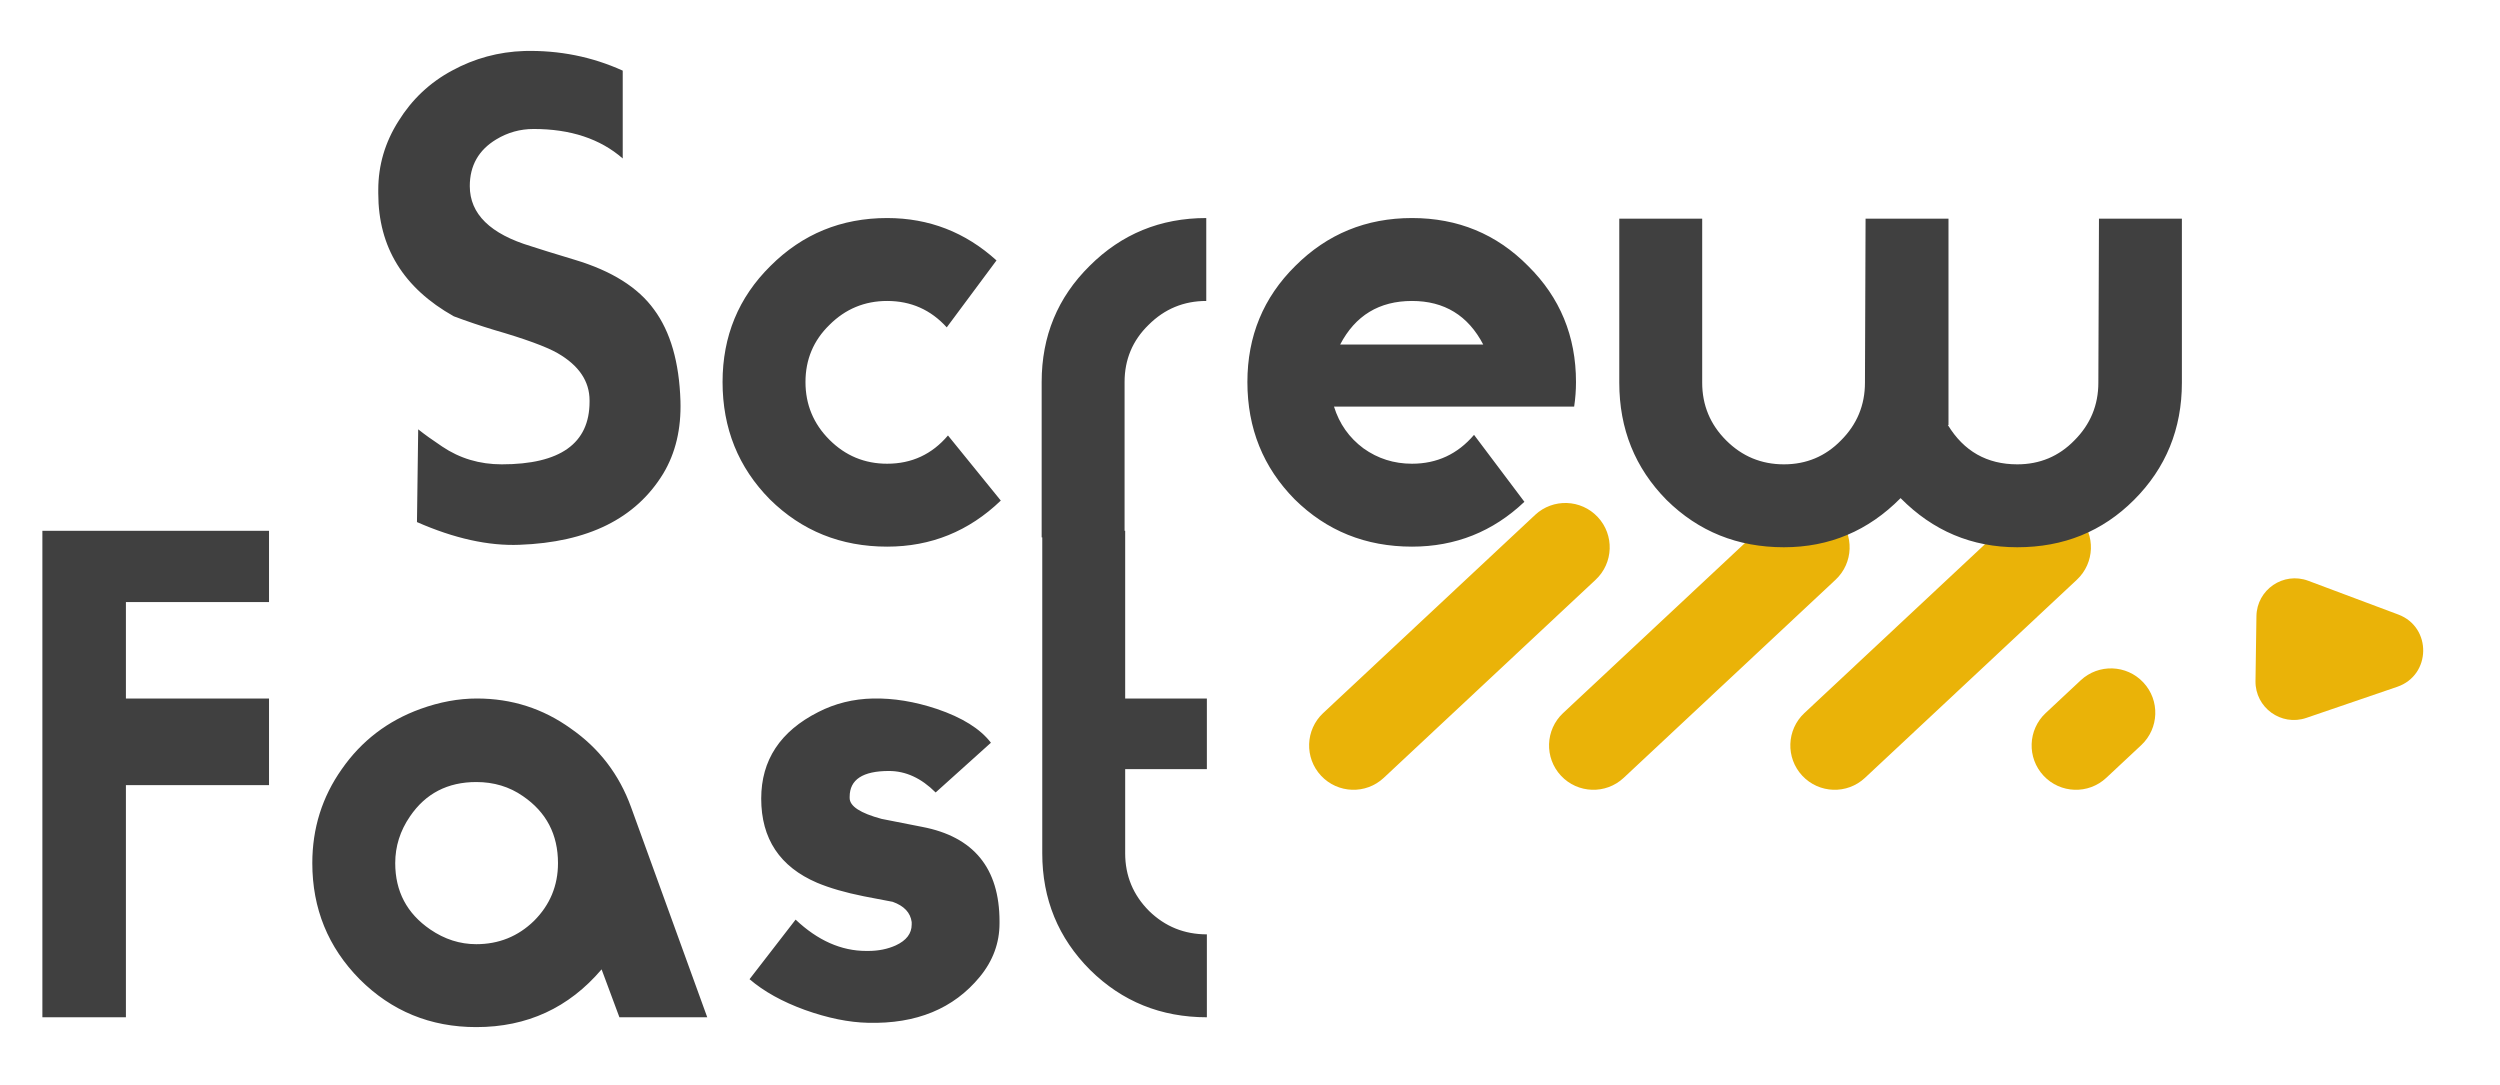
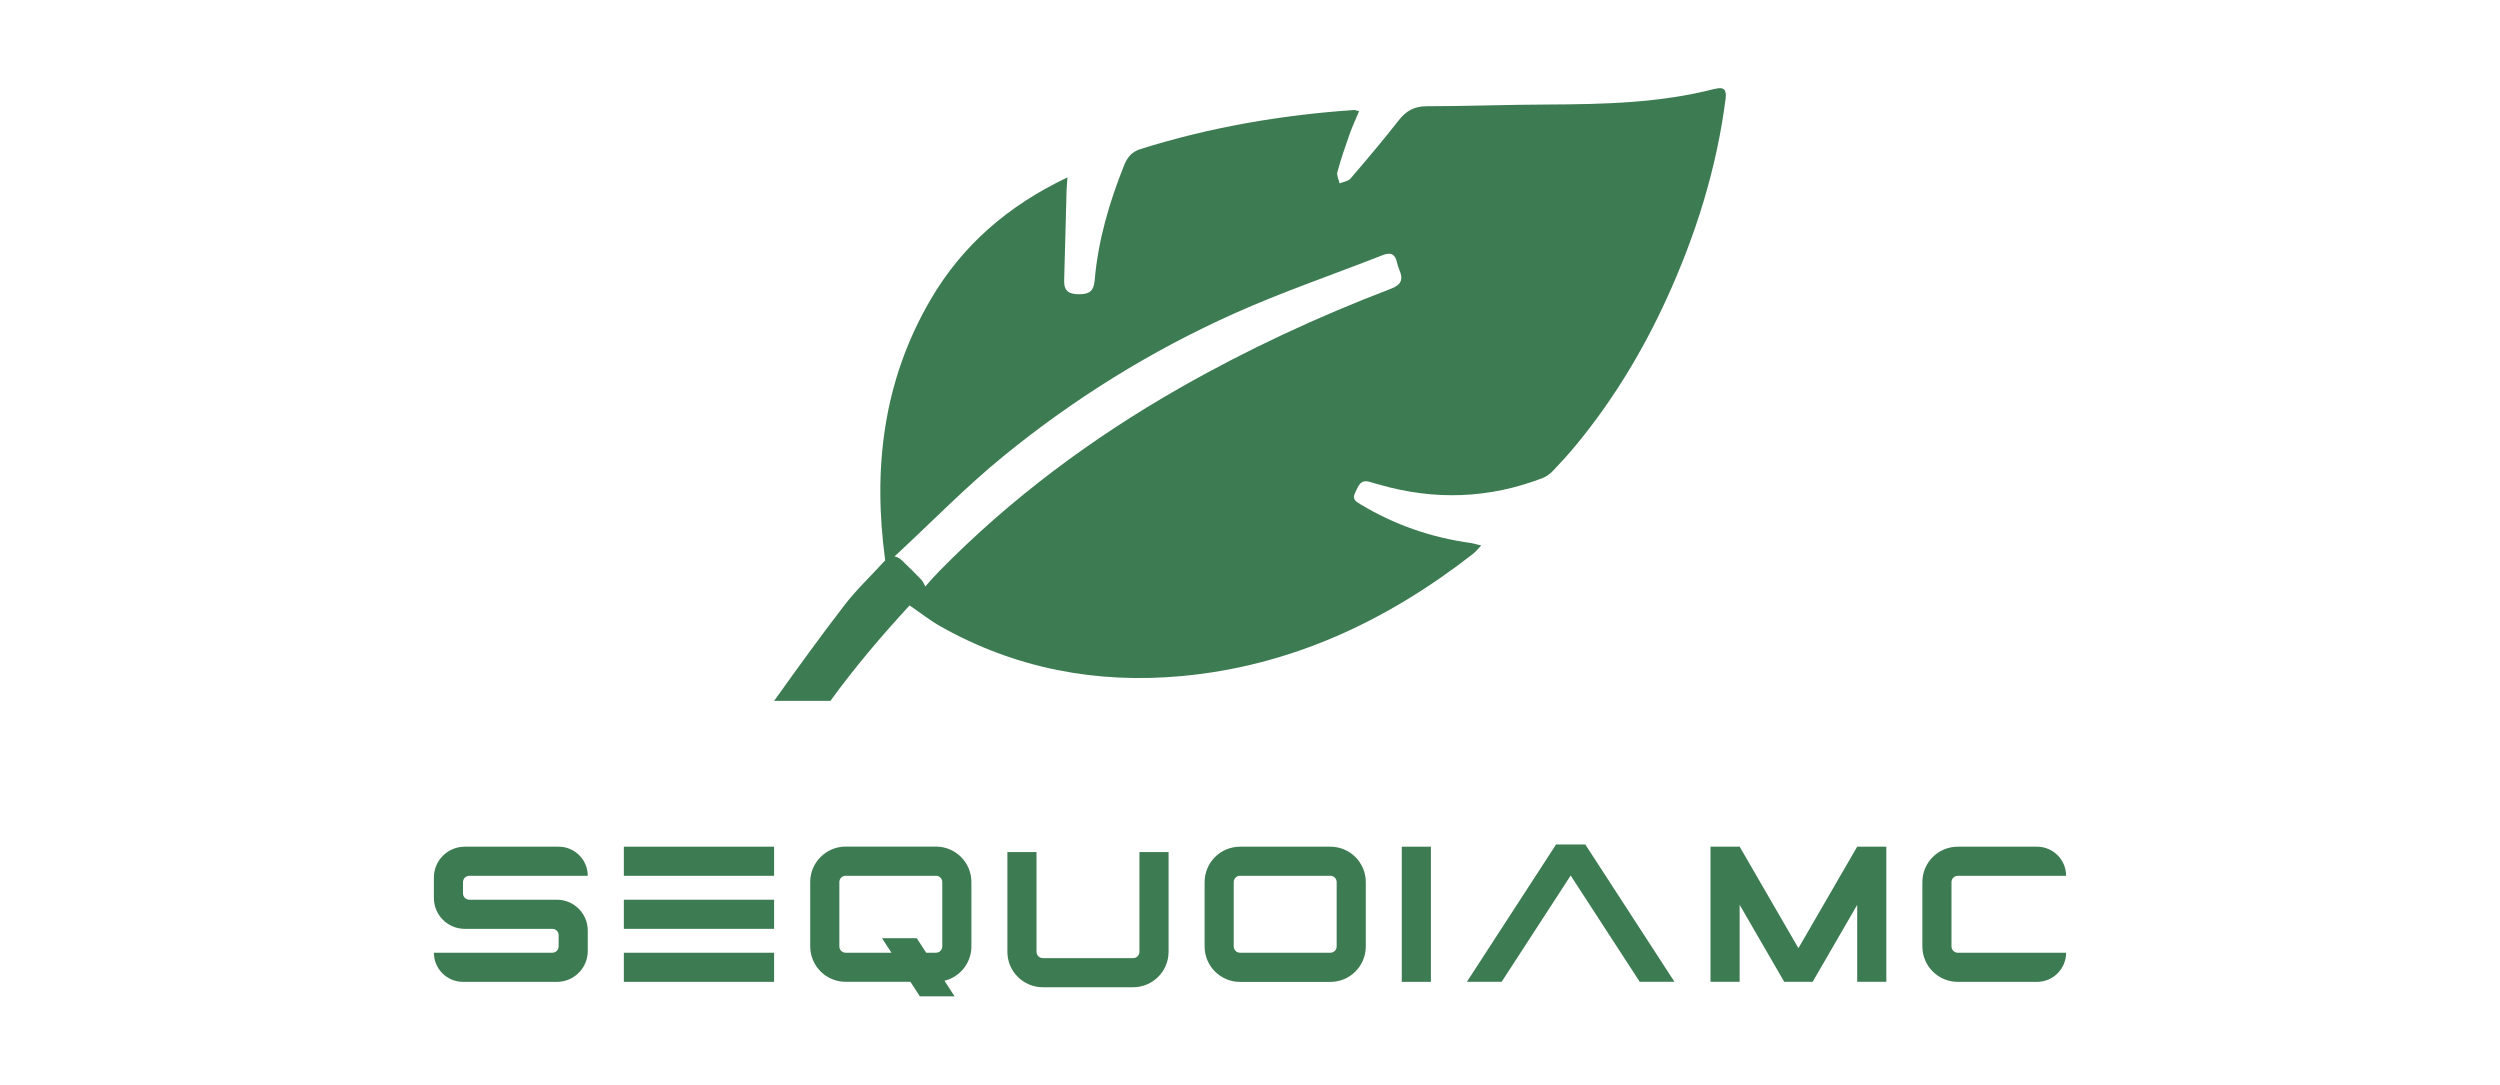
- <svg xmlns="http://www.w3.org/2000/svg" viewBox="0 0 521 226" width="521" height="226" style="height: 2.5rem;" fill="none">
-   <rect width="78.937" height="18.485" x="269" y="154.911" fill="#eab308" rx="9.242" transform="rotate(-43.075 269 154.911)" class="main-logo-screw-svg" />
-   <rect width="78.937" height="18.485" x="319" y="154.911" fill="#eab308" rx="9.242" transform="rotate(-43.075 319 154.911)" class="main-logo-screw-svg" />
-   <rect width="78.937" height="18.485" x="369.285" y="154.911" fill="#eab308" rx="9.242" transform="rotate(-43.075 369.285 154.911)" class="main-logo-screw-svg" />
-   <rect width="28.464" height="18.485" x="419.57" y="154.911" fill="#eab308" rx="9.242" transform="rotate(-43.075 419.57 154.911)" class="main-logo-screw-svg" />
-   <path fill="#eab308" class="main-logo-screw-svg" d="M499.804 128.068c7.03 2.636 6.885 12.63-.219 15.061l-18.951 6.483c-5.238 1.792-10.669-2.15-10.589-7.686l.196-13.514c.081-5.535 5.624-9.318 10.808-7.374l18.755 7.03Z" />
-   <path fill="#404040" class="main-logo-svg" d="M141.808 83.584c.171 5.803-1.024 10.837-3.584 15.104-5.717 9.387-15.701 14.336-29.952 14.848-6.485.256-13.61-1.323-21.376-4.736l.256-19.328c1.28 1.024 2.944 2.219 4.992 3.584 3.67 2.475 7.808 3.712 12.416 3.712 12.203 0 18.304-4.352 18.304-13.056v-.256c0-4.01-2.219-7.296-6.656-9.856-2.389-1.365-6.827-2.987-13.312-4.864a137.675 137.675 0 0 1-8.32-2.816c-10.496-5.888-15.744-14.421-15.744-25.6v-.768c0-5.12 1.408-9.899 4.224-14.336 2.816-4.523 6.528-8.021 11.136-10.496 4.693-2.56 9.728-3.925 15.104-4.096 7.253-.17 14.08 1.195 20.48 4.096v18.304c-4.693-4.096-10.88-6.144-18.56-6.144-2.816 0-5.419.725-7.808 2.176-3.67 2.219-5.504 5.461-5.504 9.728 0 5.803 4.267 9.984 12.8 12.544 1.536.512 4.565 1.45 9.088 2.816 7.68 2.304 13.184 5.76 16.512 10.368 3.413 4.608 5.248 10.965 5.504 19.072Zm66.758 20.736c-6.656 6.4-14.549 9.6-23.68 9.6-9.643 0-17.792-3.285-24.448-9.856-6.571-6.656-9.856-14.805-9.856-24.448 0-9.557 3.328-17.621 9.984-24.192 6.656-6.656 14.763-9.984 24.32-9.984 8.704 0 16.299 2.944 22.784 8.832l-10.368 13.952c-3.328-3.67-7.467-5.504-12.416-5.504-4.693 0-8.704 1.664-12.032 4.992-3.328 3.243-4.992 7.21-4.992 11.904 0 4.693 1.664 8.704 4.992 12.032 3.328 3.328 7.339 4.992 12.032 4.992 5.12 0 9.344-1.963 12.672-5.888l11.008 13.568Zm42.82-41.6c-4.693 0-8.704 1.664-12.032 4.992-3.328 3.243-4.992 7.21-4.992 11.904V112h-17.28V79.616c0-9.557 3.328-17.621 9.984-24.192 6.656-6.656 14.763-9.984 24.32-9.984v17.28Zm77.051 16.896a34.47 34.47 0 0 1-.384 5.12h-50.048c1.109 3.584 3.157 6.485 6.144 8.704 2.987 2.133 6.357 3.2 10.112 3.2 5.205 0 9.515-2.005 12.928-6.016l10.496 13.952c-6.571 6.229-14.379 9.344-23.424 9.344-9.643 0-17.792-3.285-24.448-9.856-6.571-6.656-9.856-14.805-9.856-24.448 0-9.557 3.328-17.621 9.984-24.192 6.656-6.656 14.763-9.984 24.32-9.984s17.621 3.328 24.192 9.984c6.656 6.57 9.984 14.635 9.984 24.192Zm-19.328-7.808c-3.157-6.059-8.107-9.088-14.848-9.088-6.827 0-11.819 3.03-14.976 9.088h29.824Zm145.596 7.936c0 9.643-3.328 17.792-9.984 24.448-6.571 6.571-14.677 9.856-24.32 9.856-9.472 0-17.579-3.413-24.32-10.24-6.741 6.827-14.848 10.24-24.32 10.24-9.643 0-17.792-3.285-24.448-9.856-6.571-6.656-9.856-14.805-9.856-24.448V45.568h17.28v34.176c0 4.693 1.664 8.704 4.992 12.032 3.328 3.328 7.339 4.992 12.032 4.992s8.661-1.664 11.904-4.992c3.328-3.328 4.992-7.339 4.992-12.032l.128-34.176h17.28v43.008h-.128c3.328 5.461 8.149 8.192 14.464 8.192 4.693 0 8.661-1.664 11.904-4.992 3.328-3.328 4.992-7.339 4.992-12.032l.128-34.176h17.28v34.176Z" />
-   <path fill="#404040" class="main-logo-svg" d="M56.064 163.616H26.24V212H8.832V110.624h47.232v14.848H26.24v20.096h29.824v18.048ZM147.389 212h-18.304l-3.712-9.984c-6.827 8.021-15.531 12.032-26.112 12.032-9.557 0-17.664-3.328-24.32-9.984-6.57-6.656-9.856-14.72-9.856-24.192 0-7.253 2.048-13.781 6.144-19.584 4.096-5.888 9.557-10.069 16.384-12.544 4.01-1.451 7.936-2.176 11.776-2.176 7.253 0 13.781 2.091 19.584 6.272 5.888 4.096 10.069 9.557 12.544 16.384L147.389 212Zm-31.104-32.128c0-5.973-2.432-10.624-7.296-13.952-2.816-1.963-6.059-2.944-9.728-2.944-5.973 0-10.581 2.389-13.824 7.168-2.048 2.987-3.072 6.229-3.072 9.728 0 5.888 2.432 10.496 7.296 13.824 2.987 2.048 6.187 3.072 9.6 3.072 4.693 0 8.704-1.621 12.032-4.864 3.328-3.328 4.992-7.339 4.992-12.032Zm92.015 12.544c0 4.096-1.365 7.808-4.096 11.136-5.461 6.656-13.227 9.856-23.296 9.6-4.011-.085-8.405-.981-13.184-2.688-4.693-1.707-8.533-3.84-11.52-6.4l9.6-12.416c4.608 4.352 9.515 6.528 14.72 6.528h.384c2.133 0 4.053-.384 5.76-1.152 2.219-1.024 3.328-2.475 3.328-4.352v-.512c-.256-1.963-1.579-3.371-3.968-4.224-.939-.171-2.944-.555-6.016-1.152-3.84-.768-7.083-1.707-9.728-2.816-7.765-3.328-11.648-9.173-11.648-17.536 0-8.021 3.968-14.037 11.904-18.048 3.499-1.792 7.296-2.731 11.392-2.816 4.267-.085 8.704.64 13.312 2.176 5.291 1.792 9.045 4.139 11.264 7.04l-11.52 10.368c-2.987-2.987-6.229-4.48-9.728-4.48-5.461 0-8.192 1.792-8.192 5.376v.256c0 1.707 2.219 3.157 6.656 4.352.341.085 3.157.64 8.448 1.664 10.752 2.048 16.128 8.619 16.128 19.712v.384ZM251.511 212c-9.557 0-17.664-3.285-24.32-9.856-6.656-6.656-9.984-14.763-9.984-24.32v-67.2h17.28v34.944h17.024v14.72h-17.024v17.536c0 4.693 1.664 8.704 4.992 12.032 3.328 3.243 7.339 4.864 12.032 4.864V212Z" />
-   <style>
-     [data-theme="dark"] .main-logo-svg {
-       fill: #d4d4d4;
-     }
-     [data-theme="dark"] .main-logo-screw-svg {
-       fill: #facc15;
-     }
- </style>
+ <svg xmlns="http://www.w3.org/2000/svg" id="_图层_1" data-name="图层 1" viewBox="0 0 521 226">
+   <defs>
+     <style>
+       .cls-1 {
+         fill: #3d7b52;
+       }
+     </style>
+   </defs>
+   <g>
+     <path class="cls-1" d="M116.06,187.5h-18.26c-.72,0-1.31-.59-1.31-1.31v-2.36c0-.72.59-1.31,1.31-1.31h24.69c0-3.35-2.72-6.07-6.07-6.07h-19.57c-3.55,0-6.43,2.88-6.43,6.43v4.26c0,3.55,2.88,6.43,6.43,6.43h18.26c.72,0,1.31.59,1.31,1.31v2.36c0,.72-.59,1.31-1.31,1.31h-24.69c0,3.35,2.72,6.07,6.07,6.07h19.57c3.55,0,6.43-2.88,6.43-6.43v-4.26c0-3.55-2.88-6.43-6.43-6.43Z" />
+     <path class="cls-1" d="M130.01,176.45h31.31v6.07h-31.31v-6.07ZM130.01,187.5h31.31v6.07h-31.31v-6.07ZM130.01,198.55h31.31v6.07h-31.31v-6.07Z" />
+     <path class="cls-1" d="M186.4,204.61h-10.17c-4.07,0-7.38-3.31-7.38-7.38v-13.42c0-4.07,3.31-7.38,7.38-7.38h18.83c4.07,0,7.38,3.31,7.38,7.38v13.42c0,3.46-2.39,6.37-5.61,7.16l2.11,3.25h-7.24l-1.97-3.03h-3.32ZM185.78,198.55l-1.97-3.03h7.24l1.97,3.03h2.04c.72,0,1.31-.59,1.31-1.31v-13.42c0-.72-.59-1.31-1.31-1.31h-18.83c-.72,0-1.31.59-1.31,1.31v13.42c0,.72.59,1.31,1.31,1.31h9.55Z" />
+     <path class="cls-1" d="M227.45,199.67h8.7c.72,0,1.31-.59,1.31-1.31v-20.79h6.07v20.85c-.03,4.04-3.33,7.32-7.38,7.32h-18.83c-4.07,0-7.38-3.31-7.38-7.38v-20.79h6.07v20.79c0,.72.59,1.31,1.31,1.31h10.13Z" />
+     <path class="cls-1" d="M268.59,176.45h8.66c4.07,0,7.38,3.31,7.38,7.38v13.42c0,4.07-3.31,7.38-7.38,7.38h-18.83c-4.07,0-7.38-3.31-7.38-7.38v-13.42c0-4.07,3.31-7.38,7.38-7.38h10.17ZM268.59,198.55h8.66c.72,0,1.31-.59,1.31-1.31v-13.42c0-.72-.59-1.31-1.31-1.31h-18.83c-.72,0-1.31.59-1.31,1.31v13.42c0,.72.59,1.31,1.31,1.31h10.17Z" />
+     <path class="cls-1" d="M298.2,176.45v28.17h-6.07v-28.17h6.07Z" />
+     <path class="cls-1" d="M330.37,175.98l18.59,28.63h-7.24l-14.39-22.15-14.39,22.15h-7.24l18.59-28.63h6.07Z" />
+     <path class="cls-1" d="M362.54,188.57v16.04h-6.07v-28.17h6.07l8.74,15.1,3.51,6.06,3.51-6.06,8.74-15.1h6.07v28.17h-6.07v-16.04l-5.23,9.04-3.51,6.06-.54.94h-5.93l-.54-.94-3.51-6.06-5.23-9.04Z" />
+     <path class="cls-1" d="M430.58,198.55h-22.58c-.72,0-1.31-.59-1.31-1.31v-13.41c0-.72.59-1.31,1.31-1.31h22.58c0-3.35-2.72-6.07-6.07-6.07h-16.51c-4.07,0-7.38,3.3-7.38,7.38v13.41c0,4.07,3.3,7.38,7.38,7.38h16.51c3.35,0,6.07-2.72,6.07-6.07h0Z" />
+   </g>
+   <path class="cls-1" d="M357.39,18.51c-11.4,2.95-23.05,3.22-34.74,3.27-8.45.03-16.9.35-25.35.36-2.6,0-4.3,1-5.85,2.99-3.22,4.12-6.6,8.12-10.01,12.09-.48.56-1.49.67-2.26.99-.18-.79-.66-1.66-.47-2.35.72-2.66,1.62-5.28,2.54-7.88.56-1.59,1.28-3.12,1.98-4.81-.55-.13-.83-.26-1.1-.24-15.13,1.04-29.98,3.59-44.47,8.14-1.77.55-2.72,1.71-3.37,3.31-3.1,7.74-5.44,15.69-6.16,24.03-.19,2.21-1.05,2.91-3.23,2.91-2.19,0-3.2-.69-3.13-2.93.19-6.2.33-12.39.5-18.59.02-.71.09-1.42.19-2.83-12.43,5.91-21.95,14.17-28.59,25.58-9.84,16.91-12,35.14-9.39,54.24-.09.08-.17.16-.26.25-2.74,3.03-5.75,5.84-8.23,9.07-5.03,6.54-9.87,13.23-14.66,19.95h11.73c5.06-6.97,10.64-13.54,16.5-19.89,2.31,1.58,4.28,3.14,6.43,4.36,15.61,8.81,32.54,11.99,50.2,10.37,22.84-2.09,42.83-11.48,60.79-25.48.54-.42.97-.98,1.71-1.74-1.09-.26-1.72-.46-2.36-.55-8.1-1.13-15.67-3.75-22.7-7.97-1.05-.63-1.94-1.08-1.19-2.55.65-1.28,1.03-2.78,3.01-2.18.64.2,1.3.37,1.94.55,11.52,3.33,22.9,2.96,34.1-1.36.8-.31,1.58-.89,2.17-1.52,1.7-1.79,3.37-3.61,4.93-5.52,7.59-9.24,13.73-19.39,18.7-30.24,6.1-13.34,10.46-27.19,12.33-41.79.24-1.91-.4-2.5-2.23-2.02ZM289.79,60.21c-15.18,5.8-29.88,12.63-44.01,20.69-18.36,10.48-35.15,22.98-49.98,38.07-1.01,1.03-1.98,2.12-2.96,3.25-.3-.54-.49-1.05-.84-1.42-1.28-1.34-2.62-2.63-3.95-3.93-.56-.55-1.11-.84-1.65-.9.19-.18.39-.36.59-.54,7.34-6.81,14.35-14.02,22.09-20.33,14.71-12.01,30.81-22.01,48.14-29.77,10.08-4.52,20.58-8.09,30.87-12.14,1.77-.7,2.69-.24,3.06,1.57.11.51.28,1.01.48,1.49.87,2.03.38,3.12-1.86,3.97Z" />
</svg>
